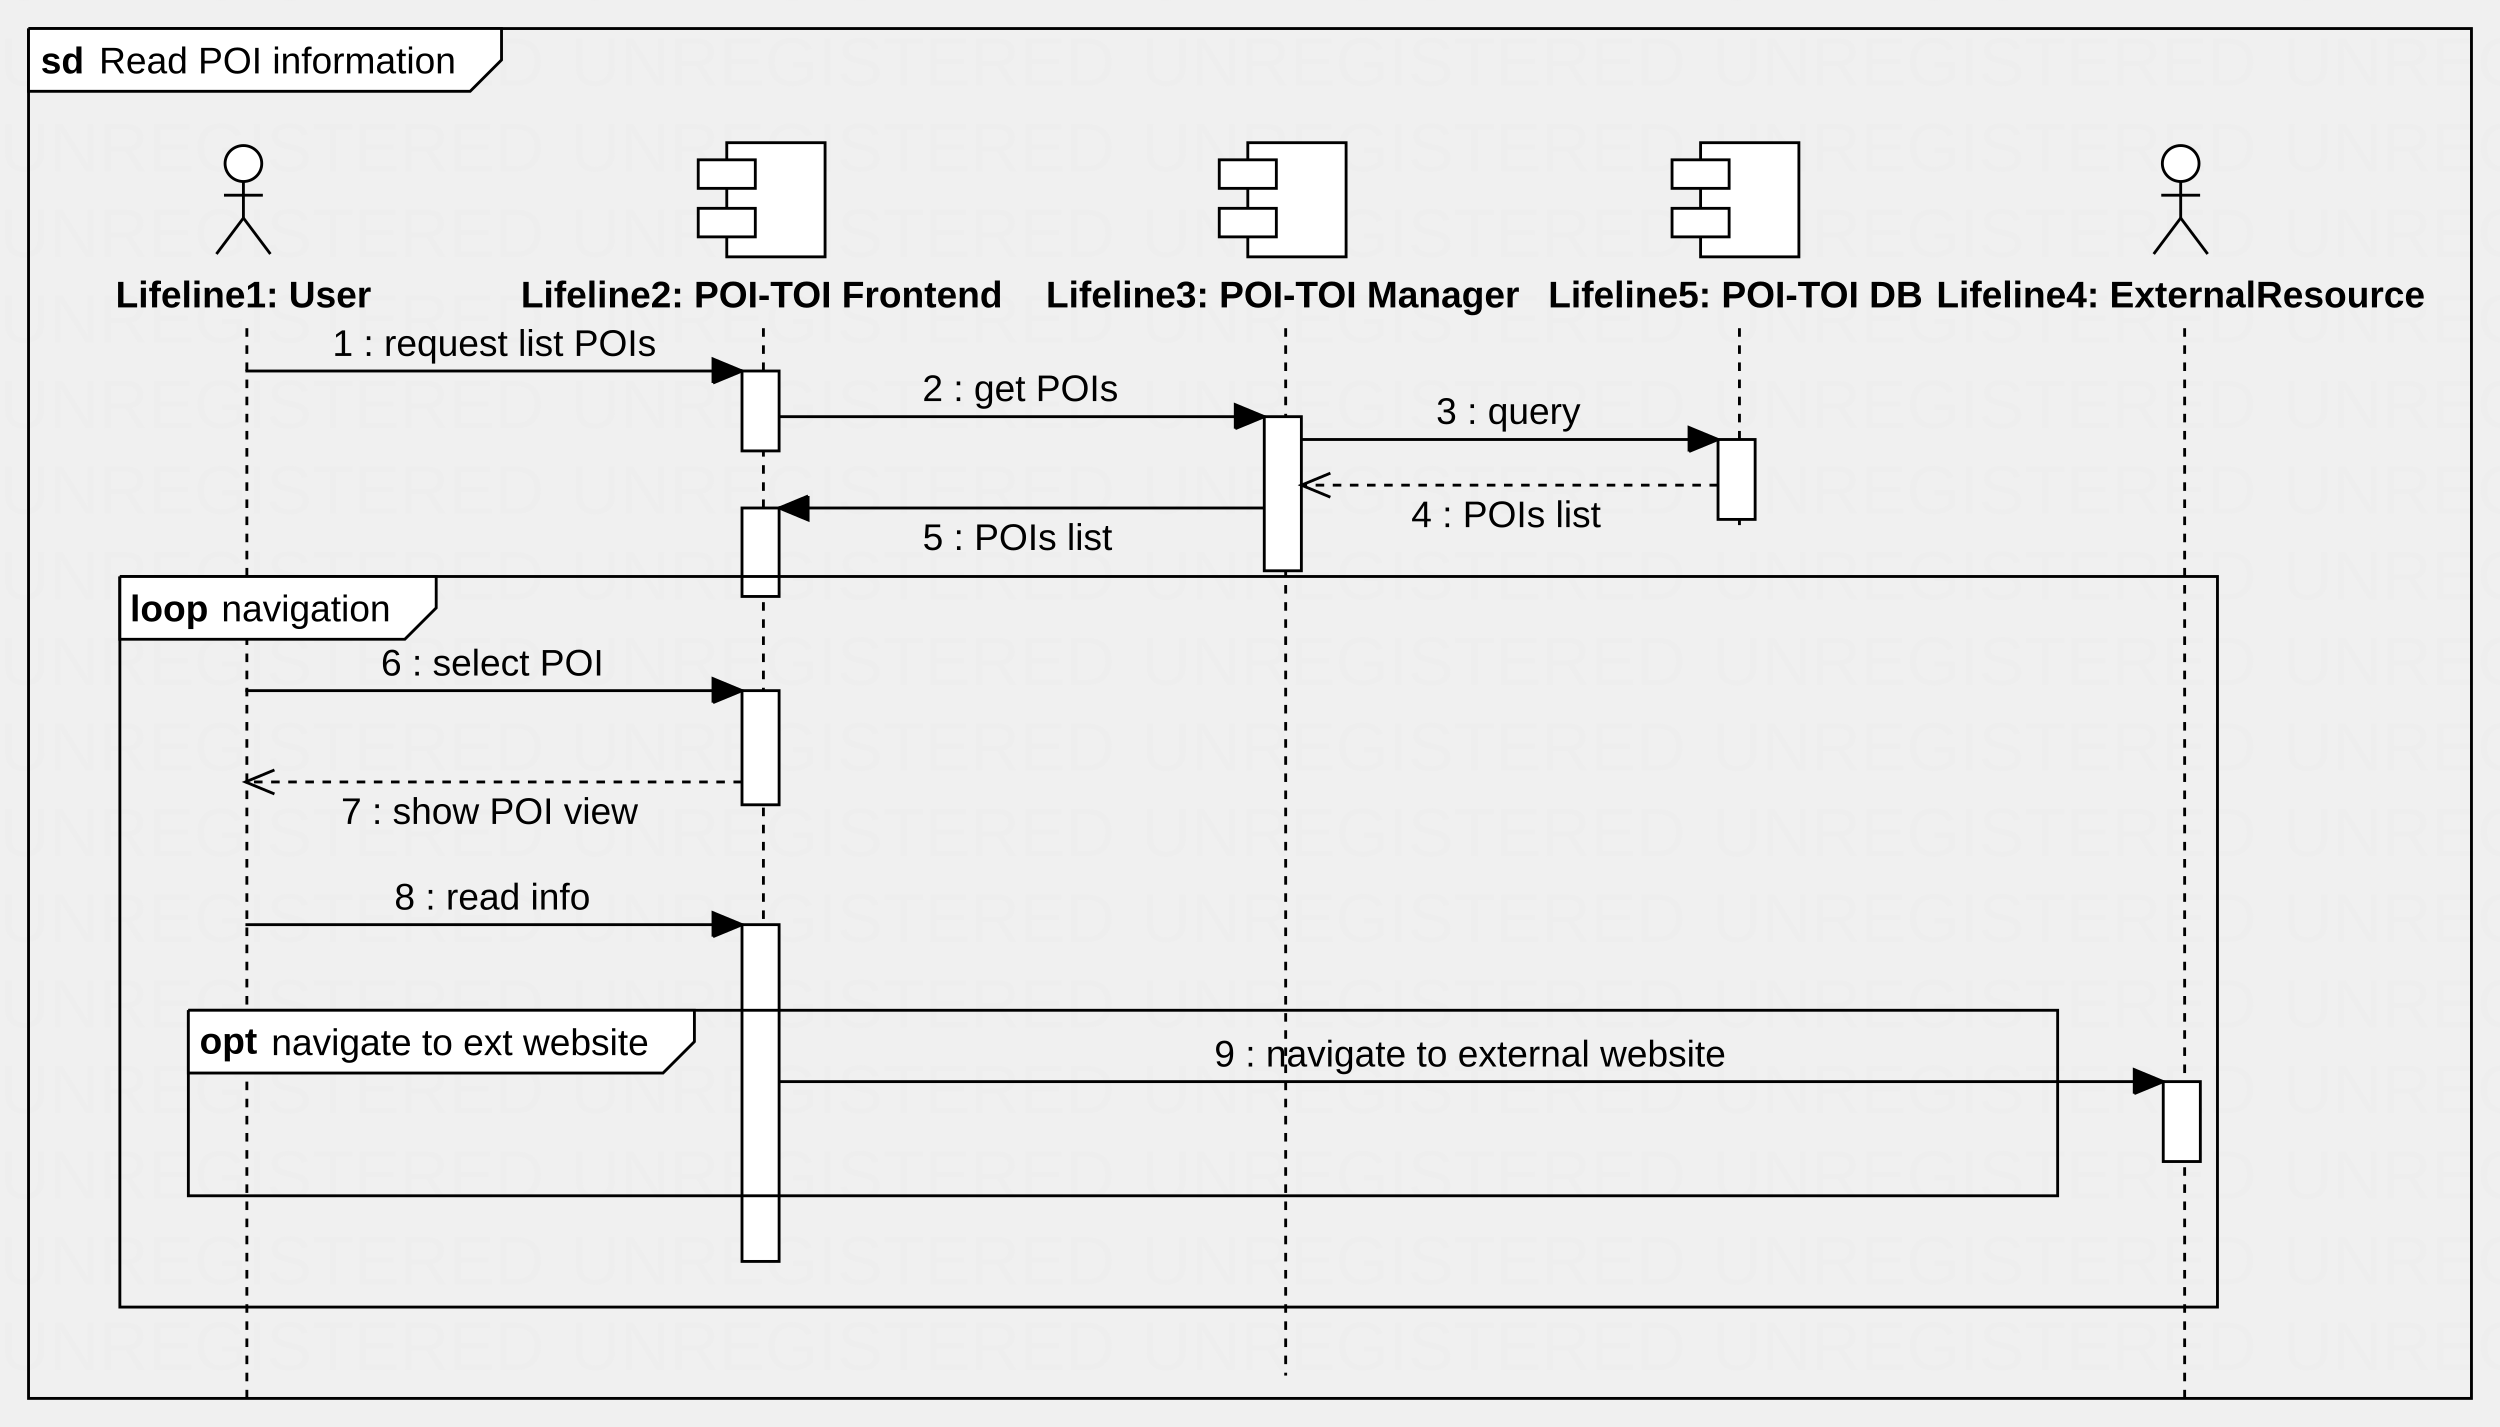
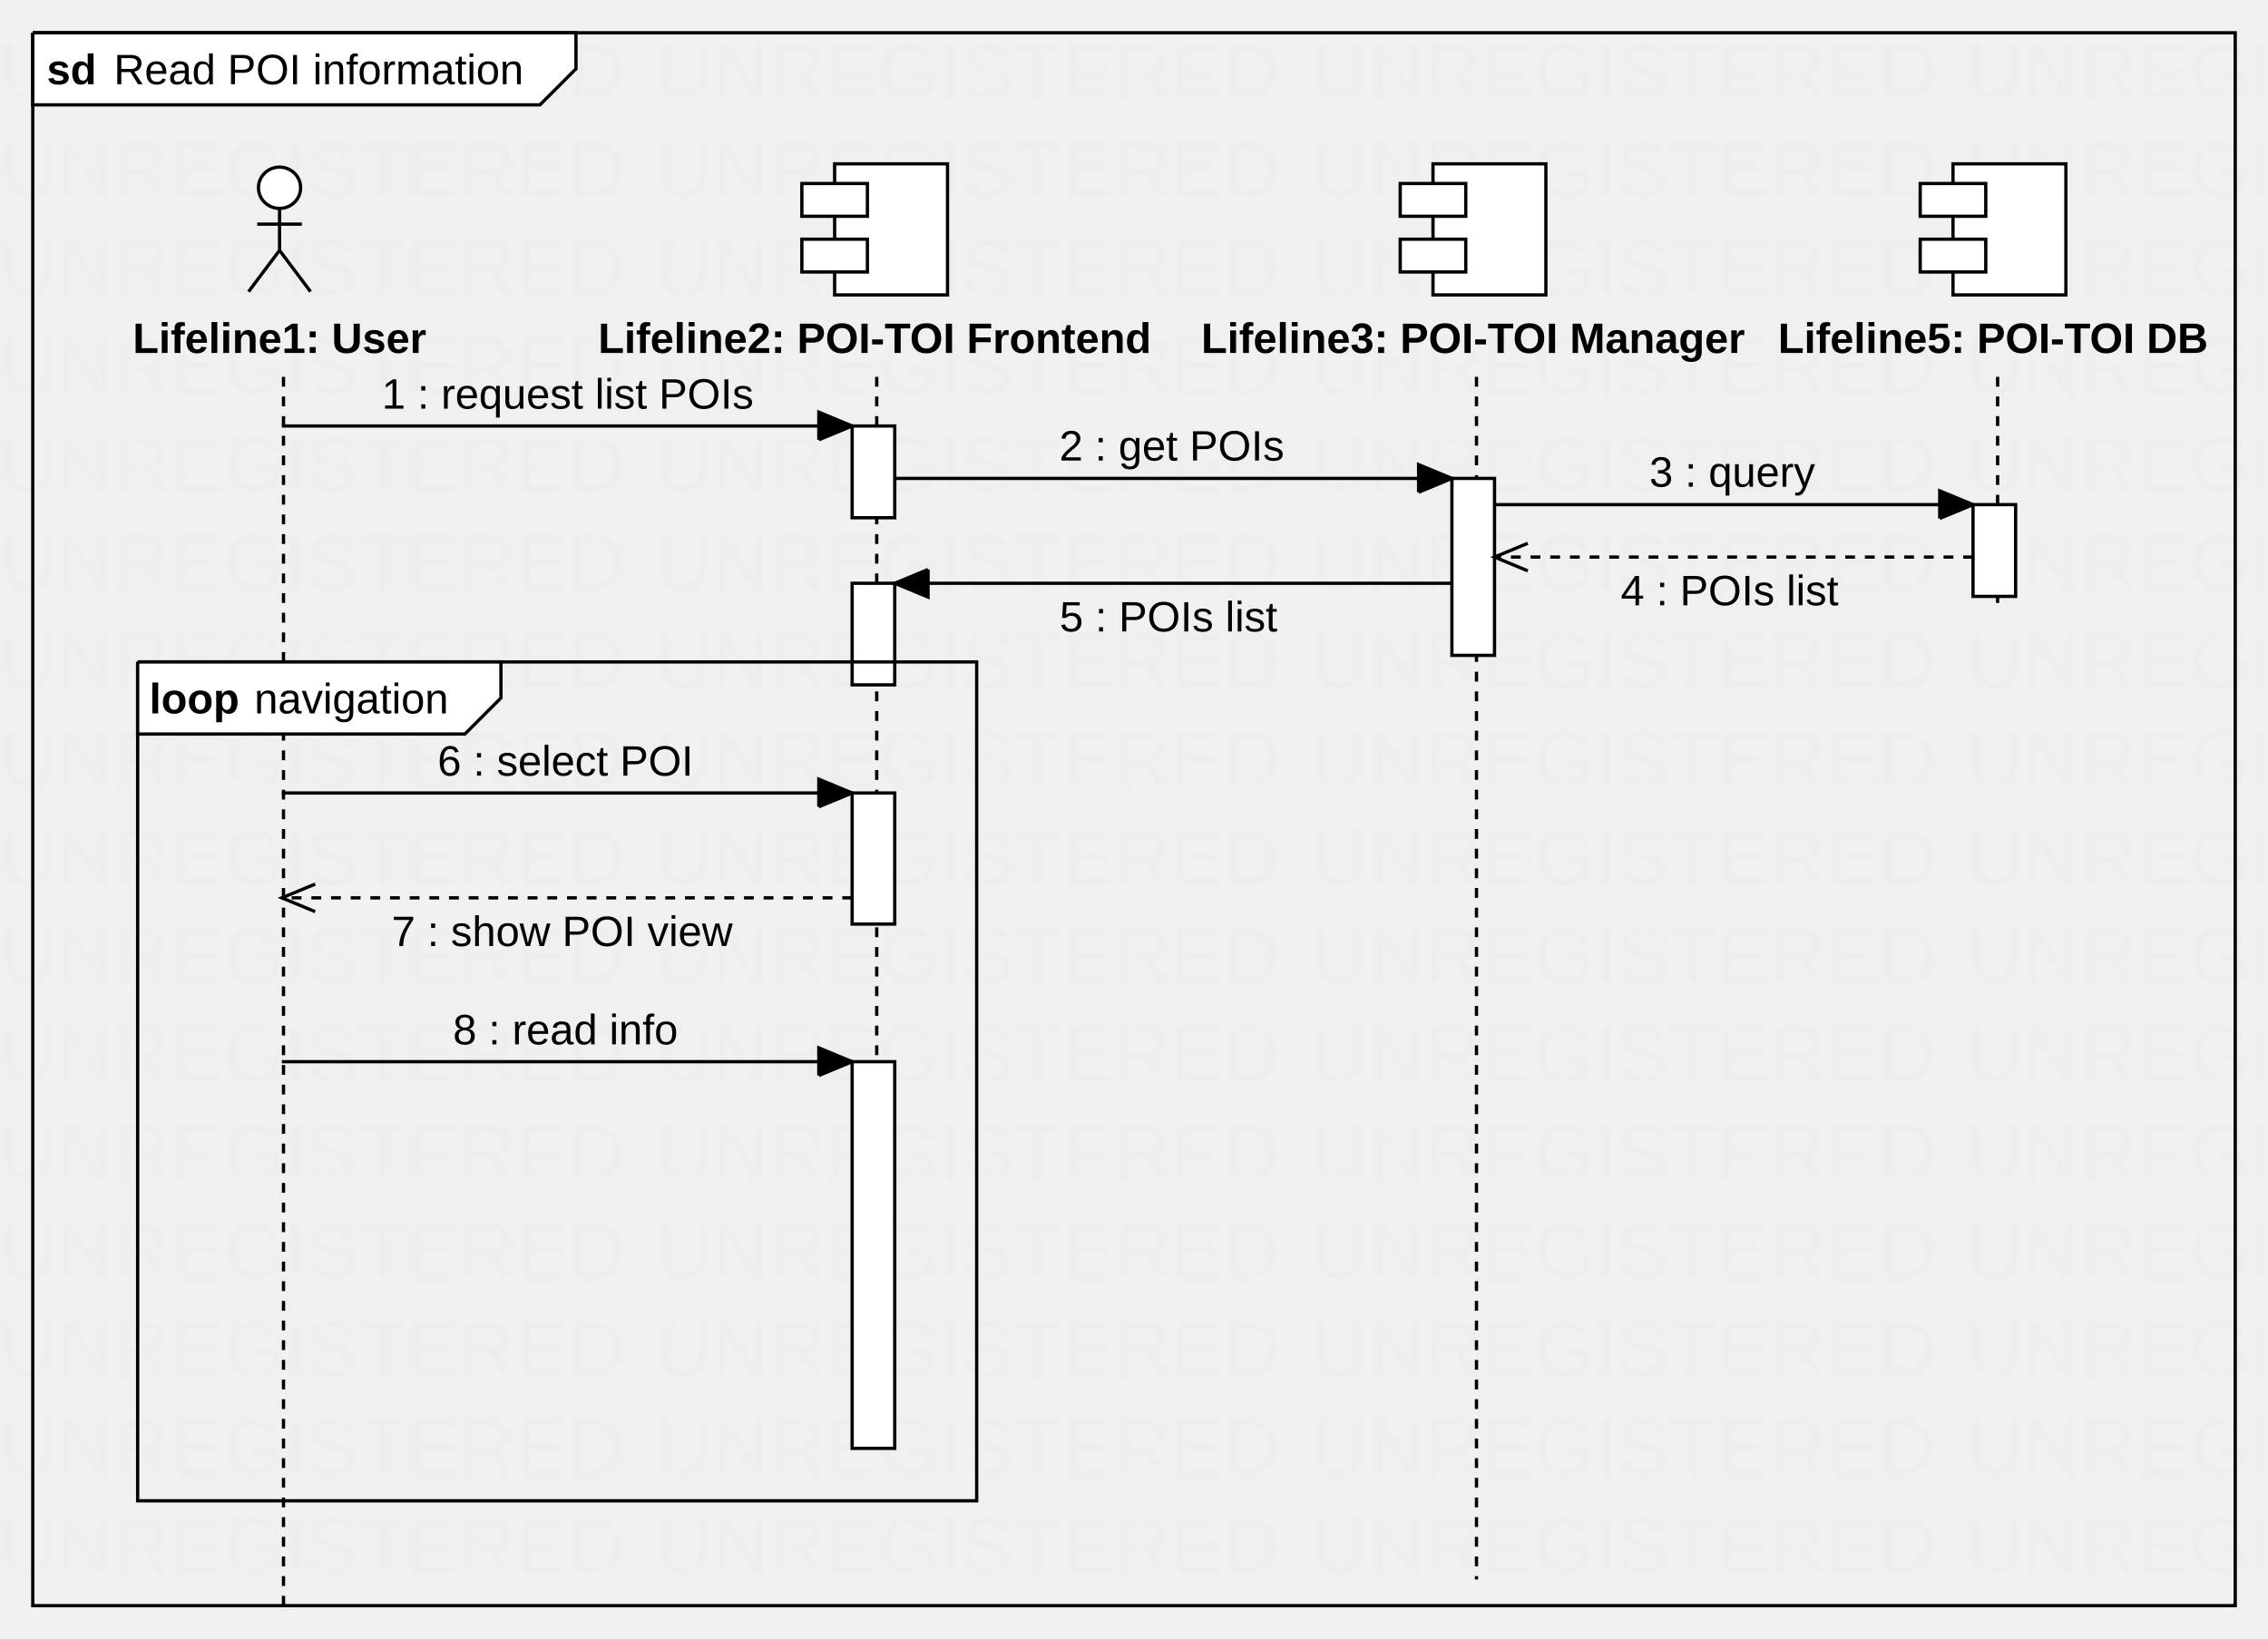
- <svg xmlns="http://www.w3.org/2000/svg" version="1.1" width="876" height="500">
+ <svg xmlns="http://www.w3.org/2000/svg" version="1.1" width="692" height="500">
  <defs />
  <g>
    <text fill="#eeeeee" stroke="none" font-family="Arial" font-size="24px" font-style="normal" font-weight="normal" text-decoration="none" x="0" y="0">UNREGISTERED</text>
    <text fill="#eeeeee" stroke="none" font-family="Arial" font-size="24px" font-style="normal" font-weight="normal" text-decoration="none" x="0" y="30">UNREGISTERED</text>
    <text fill="#eeeeee" stroke="none" font-family="Arial" font-size="24px" font-style="normal" font-weight="normal" text-decoration="none" x="0" y="60">UNREGISTERED</text>
    <text fill="#eeeeee" stroke="none" font-family="Arial" font-size="24px" font-style="normal" font-weight="normal" text-decoration="none" x="0" y="90">UNREGISTERED</text>
    <text fill="#eeeeee" stroke="none" font-family="Arial" font-size="24px" font-style="normal" font-weight="normal" text-decoration="none" x="0" y="120">UNREGISTERED</text>
    <text fill="#eeeeee" stroke="none" font-family="Arial" font-size="24px" font-style="normal" font-weight="normal" text-decoration="none" x="0" y="150">UNREGISTERED</text>
    <text fill="#eeeeee" stroke="none" font-family="Arial" font-size="24px" font-style="normal" font-weight="normal" text-decoration="none" x="0" y="180">UNREGISTERED</text>
    <text fill="#eeeeee" stroke="none" font-family="Arial" font-size="24px" font-style="normal" font-weight="normal" text-decoration="none" x="0" y="210">UNREGISTERED</text>
    <text fill="#eeeeee" stroke="none" font-family="Arial" font-size="24px" font-style="normal" font-weight="normal" text-decoration="none" x="0" y="240">UNREGISTERED</text>
    <text fill="#eeeeee" stroke="none" font-family="Arial" font-size="24px" font-style="normal" font-weight="normal" text-decoration="none" x="0" y="270">UNREGISTERED</text>
    <text fill="#eeeeee" stroke="none" font-family="Arial" font-size="24px" font-style="normal" font-weight="normal" text-decoration="none" x="0" y="300">UNREGISTERED</text>
    <text fill="#eeeeee" stroke="none" font-family="Arial" font-size="24px" font-style="normal" font-weight="normal" text-decoration="none" x="0" y="330">UNREGISTERED</text>
    <text fill="#eeeeee" stroke="none" font-family="Arial" font-size="24px" font-style="normal" font-weight="normal" text-decoration="none" x="0" y="360">UNREGISTERED</text>
    <text fill="#eeeeee" stroke="none" font-family="Arial" font-size="24px" font-style="normal" font-weight="normal" text-decoration="none" x="0" y="390">UNREGISTERED</text>
    <text fill="#eeeeee" stroke="none" font-family="Arial" font-size="24px" font-style="normal" font-weight="normal" text-decoration="none" x="0" y="420">UNREGISTERED</text>
    <text fill="#eeeeee" stroke="none" font-family="Arial" font-size="24px" font-style="normal" font-weight="normal" text-decoration="none" x="0" y="450">UNREGISTERED</text>
    <text fill="#eeeeee" stroke="none" font-family="Arial" font-size="24px" font-style="normal" font-weight="normal" text-decoration="none" x="0" y="480">UNREGISTERED</text>
    <text fill="#eeeeee" stroke="none" font-family="Arial" font-size="24px" font-style="normal" font-weight="normal" text-decoration="none" x="200" y="0">UNREGISTERED</text>
    <text fill="#eeeeee" stroke="none" font-family="Arial" font-size="24px" font-style="normal" font-weight="normal" text-decoration="none" x="200" y="30">UNREGISTERED</text>
    <text fill="#eeeeee" stroke="none" font-family="Arial" font-size="24px" font-style="normal" font-weight="normal" text-decoration="none" x="200" y="60">UNREGISTERED</text>
    <text fill="#eeeeee" stroke="none" font-family="Arial" font-size="24px" font-style="normal" font-weight="normal" text-decoration="none" x="200" y="90">UNREGISTERED</text>
    <text fill="#eeeeee" stroke="none" font-family="Arial" font-size="24px" font-style="normal" font-weight="normal" text-decoration="none" x="200" y="120">UNREGISTERED</text>
    <text fill="#eeeeee" stroke="none" font-family="Arial" font-size="24px" font-style="normal" font-weight="normal" text-decoration="none" x="200" y="150">UNREGISTERED</text>
    <text fill="#eeeeee" stroke="none" font-family="Arial" font-size="24px" font-style="normal" font-weight="normal" text-decoration="none" x="200" y="180">UNREGISTERED</text>
    <text fill="#eeeeee" stroke="none" font-family="Arial" font-size="24px" font-style="normal" font-weight="normal" text-decoration="none" x="200" y="210">UNREGISTERED</text>
    <text fill="#eeeeee" stroke="none" font-family="Arial" font-size="24px" font-style="normal" font-weight="normal" text-decoration="none" x="200" y="240">UNREGISTERED</text>
    <text fill="#eeeeee" stroke="none" font-family="Arial" font-size="24px" font-style="normal" font-weight="normal" text-decoration="none" x="200" y="270">UNREGISTERED</text>
    <text fill="#eeeeee" stroke="none" font-family="Arial" font-size="24px" font-style="normal" font-weight="normal" text-decoration="none" x="200" y="300">UNREGISTERED</text>
    <text fill="#eeeeee" stroke="none" font-family="Arial" font-size="24px" font-style="normal" font-weight="normal" text-decoration="none" x="200" y="330">UNREGISTERED</text>
    <text fill="#eeeeee" stroke="none" font-family="Arial" font-size="24px" font-style="normal" font-weight="normal" text-decoration="none" x="200" y="360">UNREGISTERED</text>
    <text fill="#eeeeee" stroke="none" font-family="Arial" font-size="24px" font-style="normal" font-weight="normal" text-decoration="none" x="200" y="390">UNREGISTERED</text>
    <text fill="#eeeeee" stroke="none" font-family="Arial" font-size="24px" font-style="normal" font-weight="normal" text-decoration="none" x="200" y="420">UNREGISTERED</text>
    <text fill="#eeeeee" stroke="none" font-family="Arial" font-size="24px" font-style="normal" font-weight="normal" text-decoration="none" x="200" y="450">UNREGISTERED</text>
    <text fill="#eeeeee" stroke="none" font-family="Arial" font-size="24px" font-style="normal" font-weight="normal" text-decoration="none" x="200" y="480">UNREGISTERED</text>
    <text fill="#eeeeee" stroke="none" font-family="Arial" font-size="24px" font-style="normal" font-weight="normal" text-decoration="none" x="400" y="0">UNREGISTERED</text>
    <text fill="#eeeeee" stroke="none" font-family="Arial" font-size="24px" font-style="normal" font-weight="normal" text-decoration="none" x="400" y="30">UNREGISTERED</text>
    <text fill="#eeeeee" stroke="none" font-family="Arial" font-size="24px" font-style="normal" font-weight="normal" text-decoration="none" x="400" y="60">UNREGISTERED</text>
    <text fill="#eeeeee" stroke="none" font-family="Arial" font-size="24px" font-style="normal" font-weight="normal" text-decoration="none" x="400" y="90">UNREGISTERED</text>
    <text fill="#eeeeee" stroke="none" font-family="Arial" font-size="24px" font-style="normal" font-weight="normal" text-decoration="none" x="400" y="120">UNREGISTERED</text>
    <text fill="#eeeeee" stroke="none" font-family="Arial" font-size="24px" font-style="normal" font-weight="normal" text-decoration="none" x="400" y="150">UNREGISTERED</text>
    <text fill="#eeeeee" stroke="none" font-family="Arial" font-size="24px" font-style="normal" font-weight="normal" text-decoration="none" x="400" y="180">UNREGISTERED</text>
    <text fill="#eeeeee" stroke="none" font-family="Arial" font-size="24px" font-style="normal" font-weight="normal" text-decoration="none" x="400" y="210">UNREGISTERED</text>
    <text fill="#eeeeee" stroke="none" font-family="Arial" font-size="24px" font-style="normal" font-weight="normal" text-decoration="none" x="400" y="240">UNREGISTERED</text>
    <text fill="#eeeeee" stroke="none" font-family="Arial" font-size="24px" font-style="normal" font-weight="normal" text-decoration="none" x="400" y="270">UNREGISTERED</text>
    <text fill="#eeeeee" stroke="none" font-family="Arial" font-size="24px" font-style="normal" font-weight="normal" text-decoration="none" x="400" y="300">UNREGISTERED</text>
    <text fill="#eeeeee" stroke="none" font-family="Arial" font-size="24px" font-style="normal" font-weight="normal" text-decoration="none" x="400" y="330">UNREGISTERED</text>
    <text fill="#eeeeee" stroke="none" font-family="Arial" font-size="24px" font-style="normal" font-weight="normal" text-decoration="none" x="400" y="360">UNREGISTERED</text>
    <text fill="#eeeeee" stroke="none" font-family="Arial" font-size="24px" font-style="normal" font-weight="normal" text-decoration="none" x="400" y="390">UNREGISTERED</text>
    <text fill="#eeeeee" stroke="none" font-family="Arial" font-size="24px" font-style="normal" font-weight="normal" text-decoration="none" x="400" y="420">UNREGISTERED</text>
    <text fill="#eeeeee" stroke="none" font-family="Arial" font-size="24px" font-style="normal" font-weight="normal" text-decoration="none" x="400" y="450">UNREGISTERED</text>
    <text fill="#eeeeee" stroke="none" font-family="Arial" font-size="24px" font-style="normal" font-weight="normal" text-decoration="none" x="400" y="480">UNREGISTERED</text>
    <text fill="#eeeeee" stroke="none" font-family="Arial" font-size="24px" font-style="normal" font-weight="normal" text-decoration="none" x="600" y="0">UNREGISTERED</text>
    <text fill="#eeeeee" stroke="none" font-family="Arial" font-size="24px" font-style="normal" font-weight="normal" text-decoration="none" x="600" y="30">UNREGISTERED</text>
    <text fill="#eeeeee" stroke="none" font-family="Arial" font-size="24px" font-style="normal" font-weight="normal" text-decoration="none" x="600" y="60">UNREGISTERED</text>
    <text fill="#eeeeee" stroke="none" font-family="Arial" font-size="24px" font-style="normal" font-weight="normal" text-decoration="none" x="600" y="90">UNREGISTERED</text>
    <text fill="#eeeeee" stroke="none" font-family="Arial" font-size="24px" font-style="normal" font-weight="normal" text-decoration="none" x="600" y="120">UNREGISTERED</text>
    <text fill="#eeeeee" stroke="none" font-family="Arial" font-size="24px" font-style="normal" font-weight="normal" text-decoration="none" x="600" y="150">UNREGISTERED</text>
    <text fill="#eeeeee" stroke="none" font-family="Arial" font-size="24px" font-style="normal" font-weight="normal" text-decoration="none" x="600" y="180">UNREGISTERED</text>
    <text fill="#eeeeee" stroke="none" font-family="Arial" font-size="24px" font-style="normal" font-weight="normal" text-decoration="none" x="600" y="210">UNREGISTERED</text>
    <text fill="#eeeeee" stroke="none" font-family="Arial" font-size="24px" font-style="normal" font-weight="normal" text-decoration="none" x="600" y="240">UNREGISTERED</text>
    <text fill="#eeeeee" stroke="none" font-family="Arial" font-size="24px" font-style="normal" font-weight="normal" text-decoration="none" x="600" y="270">UNREGISTERED</text>
    <text fill="#eeeeee" stroke="none" font-family="Arial" font-size="24px" font-style="normal" font-weight="normal" text-decoration="none" x="600" y="300">UNREGISTERED</text>
    <text fill="#eeeeee" stroke="none" font-family="Arial" font-size="24px" font-style="normal" font-weight="normal" text-decoration="none" x="600" y="330">UNREGISTERED</text>
    <text fill="#eeeeee" stroke="none" font-family="Arial" font-size="24px" font-style="normal" font-weight="normal" text-decoration="none" x="600" y="360">UNREGISTERED</text>
    <text fill="#eeeeee" stroke="none" font-family="Arial" font-size="24px" font-style="normal" font-weight="normal" text-decoration="none" x="600" y="390">UNREGISTERED</text>
    <text fill="#eeeeee" stroke="none" font-family="Arial" font-size="24px" font-style="normal" font-weight="normal" text-decoration="none" x="600" y="420">UNREGISTERED</text>
    <text fill="#eeeeee" stroke="none" font-family="Arial" font-size="24px" font-style="normal" font-weight="normal" text-decoration="none" x="600" y="450">UNREGISTERED</text>
    <text fill="#eeeeee" stroke="none" font-family="Arial" font-size="24px" font-style="normal" font-weight="normal" text-decoration="none" x="600" y="480">UNREGISTERED</text>
-     <text fill="#eeeeee" stroke="none" font-family="Arial" font-size="24px" font-style="normal" font-weight="normal" text-decoration="none" x="800" y="0">UNREGISTERED</text>
-     <text fill="#eeeeee" stroke="none" font-family="Arial" font-size="24px" font-style="normal" font-weight="normal" text-decoration="none" x="800" y="30">UNREGISTERED</text>
-     <text fill="#eeeeee" stroke="none" font-family="Arial" font-size="24px" font-style="normal" font-weight="normal" text-decoration="none" x="800" y="60">UNREGISTERED</text>
-     <text fill="#eeeeee" stroke="none" font-family="Arial" font-size="24px" font-style="normal" font-weight="normal" text-decoration="none" x="800" y="90">UNREGISTERED</text>
-     <text fill="#eeeeee" stroke="none" font-family="Arial" font-size="24px" font-style="normal" font-weight="normal" text-decoration="none" x="800" y="120">UNREGISTERED</text>
-     <text fill="#eeeeee" stroke="none" font-family="Arial" font-size="24px" font-style="normal" font-weight="normal" text-decoration="none" x="800" y="150">UNREGISTERED</text>
-     <text fill="#eeeeee" stroke="none" font-family="Arial" font-size="24px" font-style="normal" font-weight="normal" text-decoration="none" x="800" y="180">UNREGISTERED</text>
-     <text fill="#eeeeee" stroke="none" font-family="Arial" font-size="24px" font-style="normal" font-weight="normal" text-decoration="none" x="800" y="210">UNREGISTERED</text>
-     <text fill="#eeeeee" stroke="none" font-family="Arial" font-size="24px" font-style="normal" font-weight="normal" text-decoration="none" x="800" y="240">UNREGISTERED</text>
-     <text fill="#eeeeee" stroke="none" font-family="Arial" font-size="24px" font-style="normal" font-weight="normal" text-decoration="none" x="800" y="270">UNREGISTERED</text>
-     <text fill="#eeeeee" stroke="none" font-family="Arial" font-size="24px" font-style="normal" font-weight="normal" text-decoration="none" x="800" y="300">UNREGISTERED</text>
-     <text fill="#eeeeee" stroke="none" font-family="Arial" font-size="24px" font-style="normal" font-weight="normal" text-decoration="none" x="800" y="330">UNREGISTERED</text>
-     <text fill="#eeeeee" stroke="none" font-family="Arial" font-size="24px" font-style="normal" font-weight="normal" text-decoration="none" x="800" y="360">UNREGISTERED</text>
-     <text fill="#eeeeee" stroke="none" font-family="Arial" font-size="24px" font-style="normal" font-weight="normal" text-decoration="none" x="800" y="390">UNREGISTERED</text>
-     <text fill="#eeeeee" stroke="none" font-family="Arial" font-size="24px" font-style="normal" font-weight="normal" text-decoration="none" x="800" y="420">UNREGISTERED</text>
-     <text fill="#eeeeee" stroke="none" font-family="Arial" font-size="24px" font-style="normal" font-weight="normal" text-decoration="none" x="800" y="450">UNREGISTERED</text>
-     <text fill="#eeeeee" stroke="none" font-family="Arial" font-size="24px" font-style="normal" font-weight="normal" text-decoration="none" x="800" y="480">UNREGISTERED</text>
-     <g transform="translate(-6,10) scale(1,1)">
-       <path fill="none" stroke="#000000" d="M 16 0 L 872 0 L 872 480 L 16 480 L 16 0" stroke-miterlimit="10" />
+     <g transform="translate(-6,10) scale(1,1)">
+       <path fill="none" stroke="#000000" d="M 16 0 L 688 0 L 688 480 L 16 480 L 16 0" stroke-miterlimit="10" />
    </g>
    <g transform="translate(-6,10) scale(1,1)">
      <path fill="#ffffff" stroke="none" d="M 16 0 L 16 22 L 170.734 22 L 181.734 11 L 181.734 0 L 16 0" />
    </g>
    <g transform="translate(-6,10) scale(1,1)">
      <path fill="none" stroke="#000000" d="M 16 0 L 16 22 L 170.734 22 L 181.734 11 L 181.734 0 L 16 0 L 16 0" stroke-miterlimit="10" />
    </g>
    <g transform="translate(-6,10) scale(1,1)">
      <g>
        <path fill="none" stroke="none" />
        <text fill="#000000" stroke="none" font-family="Arial" font-size="13px" font-style="normal" font-weight="normal" text-decoration="none" x="40.73" y="15.71">Read POI information</text>
      </g>
    </g>
    <g transform="translate(-6,10) scale(1,1)">
      <g>
        <path fill="none" stroke="none" />
        <text fill="#000000" stroke="none" font-family="Arial" font-size="13px" font-style="normal" font-weight="bold" text-decoration="none" x="20.28" y="15.71">sd</text>
      </g>
    </g>
    <g transform="translate(-6,10) scale(1,1)">
      <path fill="#ffffff" stroke="none" d="M 84.863 47.3 C 84.863 43.821 87.742 41 91.292 41 C 94.843 41 97.721 43.821 97.721 47.3 C 97.721 50.779 94.843 53.6 91.292 53.6 C 87.742 53.6 84.863 50.779 84.863 47.3 Z" />
    </g>
    <g transform="translate(-6,10) scale(1,1)">
      <path fill="none" stroke="#000000" d="M 84.863 47.3 C 84.863 43.821 87.742 41 91.292 41 C 94.843 41 97.721 43.821 97.721 47.3 C 97.721 50.779 94.843 53.6 91.292 53.6 C 87.742 53.6 84.863 50.779 84.863 47.3 Z" stroke-miterlimit="10" />
    </g>
    <g transform="translate(-6,10) scale(1,1)">
      <path fill="none" stroke="#000000" d="M 91.292 53.6 L 91.292 66.4" stroke-miterlimit="10" />
    </g>
    <g transform="translate(-6,10) scale(1,1)">
      <path fill="none" stroke="#000000" d="M 84.485 58.4 L 98.1 58.4" stroke-miterlimit="10" />
    </g>
    <g transform="translate(-6,10) scale(1,1)">
      <path fill="none" stroke="#000000" d="M 91.292 66.4 L 81.838 79" stroke-miterlimit="10" />
    </g>
    <g transform="translate(-6,10) scale(1,1)">
      <path fill="none" stroke="#000000" d="M 91.292 66.4 L 100.747 79" stroke-miterlimit="10" />
    </g>
    <g transform="translate(-6,10) scale(1,1)">
      <g>
        <path fill="none" stroke="none" />
        <text fill="#000000" stroke="none" font-family="Arial" font-size="13px" font-style="normal" font-weight="bold" text-decoration="none" x="46.5" y="97.71">Lifeline1: User</text>
      </g>
    </g>
    <g transform="translate(-6,10) scale(1,1)">
      <path fill="none" stroke="#000000" d="M 92.5 105 L 92.5 480" stroke-miterlimit="10" stroke-dasharray="3" />
    </g>
    <g transform="translate(-6,10) scale(1,1)">
      <rect fill="#ffffff" stroke="none" x="260.66" y="40" width="34.444" height="40" />
    </g>
    <g transform="translate(-6,10) scale(1,1)">
      <path fill="none" stroke="#000000" d="M 260.66 40 L 295.105 40 L 295.105 80 L 260.66 80 L 260.66 40 Z Z" stroke-miterlimit="10" />
    </g>
    <g transform="translate(-6,10) scale(1,1)">
      <rect fill="#ffffff" stroke="none" x="250.66" y="46" width="20" height="10" />
    </g>
    <g transform="translate(-6,10) scale(1,1)">
      <path fill="none" stroke="#000000" d="M 250.66 46 L 270.66 46 L 270.66 56 L 250.66 56 L 250.66 46 Z Z" stroke-miterlimit="10" />
    </g>
    <g transform="translate(-6,10) scale(1,1)">
      <rect fill="#ffffff" stroke="none" x="250.66" y="63" width="20" height="10" />
    </g>
    <g transform="translate(-6,10) scale(1,1)">
      <path fill="none" stroke="#000000" d="M 250.66 63 L 270.66 63 L 270.66 73 L 250.66 73 L 250.66 63 Z Z" stroke-miterlimit="10" />
    </g>
    <g transform="translate(-6,10) scale(1,1)">
      <g>
        <path fill="none" stroke="none" />
        <text fill="#000000" stroke="none" font-family="Arial" font-size="13px" font-style="normal" font-weight="bold" text-decoration="none" x="188.5" y="97.71">Lifeline2: POI-TOI Frontend</text>
      </g>
    </g>
    <g transform="translate(-6,10) scale(1,1)">
      <path fill="none" stroke="#000000" d="M 273.5 105 L 273.5 430" stroke-miterlimit="10" stroke-dasharray="3" />
    </g>
    <g transform="translate(-6,10) scale(1,1)">
      <rect fill="#ffffff" stroke="none" x="443.229" y="40" width="34.444" height="40" />
    </g>
    <g transform="translate(-6,10) scale(1,1)">
      <path fill="none" stroke="#000000" d="M 443.229 40 L 477.673 40 L 477.673 80 L 443.229 80 L 443.229 40 Z Z" stroke-miterlimit="10" />
    </g>
    <g transform="translate(-6,10) scale(1,1)">
      <rect fill="#ffffff" stroke="none" x="433.229" y="46" width="20" height="10" />
    </g>
    <g transform="translate(-6,10) scale(1,1)">
      <path fill="none" stroke="#000000" d="M 433.229 46 L 453.229 46 L 453.229 56 L 433.229 56 L 433.229 46 Z Z" stroke-miterlimit="10" />
    </g>
    <g transform="translate(-6,10) scale(1,1)">
      <rect fill="#ffffff" stroke="none" x="433.229" y="63" width="20" height="10" />
    </g>
    <g transform="translate(-6,10) scale(1,1)">
      <path fill="none" stroke="#000000" d="M 433.229 63 L 453.229 63 L 453.229 73 L 433.229 73 L 433.229 63 Z Z" stroke-miterlimit="10" />
    </g>
    <g transform="translate(-6,10) scale(1,1)">
      <g>
        <path fill="none" stroke="none" />
        <text fill="#000000" stroke="none" font-family="Arial" font-size="13px" font-style="normal" font-weight="bold" text-decoration="none" x="372.5" y="97.71">Lifeline3: POI-TOI Manager</text>
      </g>
    </g>
    <g transform="translate(-6,10) scale(1,1)">
      <path fill="none" stroke="#000000" d="M 456.5 105 L 456.5 472" stroke-miterlimit="10" stroke-dasharray="3" />
    </g>
    <g transform="translate(-6,10) scale(1,1)">
-       <path fill="#ffffff" stroke="none" d="M 763.685 47.3 C 763.685 43.821 766.563 41 770.114 41 C 773.665 41 776.543 43.821 776.543 47.3 C 776.543 50.779 773.665 53.6 770.114 53.6 C 766.563 53.6 763.685 50.779 763.685 47.3 Z" />
-     </g>
-     <g transform="translate(-6,10) scale(1,1)">
-       <path fill="none" stroke="#000000" d="M 763.685 47.3 C 763.685 43.821 766.563 41 770.114 41 C 773.665 41 776.543 43.821 776.543 47.3 C 776.543 50.779 773.665 53.6 770.114 53.6 C 766.563 53.6 763.685 50.779 763.685 47.3 Z" stroke-miterlimit="10" />
-     </g>
-     <g transform="translate(-6,10) scale(1,1)">
-       <path fill="none" stroke="#000000" d="M 770.114 53.6 L 770.114 66.4" stroke-miterlimit="10" />
-     </g>
-     <g transform="translate(-6,10) scale(1,1)">
-       <path fill="none" stroke="#000000" d="M 763.307 58.4 L 776.921 58.4" stroke-miterlimit="10" />
-     </g>
-     <g transform="translate(-6,10) scale(1,1)">
-       <path fill="none" stroke="#000000" d="M 770.114 66.4 L 760.659 79" stroke-miterlimit="10" />
-     </g>
-     <g transform="translate(-6,10) scale(1,1)">
-       <path fill="none" stroke="#000000" d="M 770.114 66.4 L 779.569 79" stroke-miterlimit="10" />
-     </g>
-     <g transform="translate(-6,10) scale(1,1)">
-       <g>
-         <path fill="none" stroke="none" />
-         <text fill="#000000" stroke="none" font-family="Arial" font-size="13px" font-style="normal" font-weight="bold" text-decoration="none" x="684.5" y="97.71">Lifeline4: ExternalResource</text>
-       </g>
-     </g>
-     <g transform="translate(-6,10) scale(1,1)">
-       <path fill="none" stroke="#000000" d="M 771.5 105 L 771.5 480" stroke-miterlimit="10" stroke-dasharray="3" />
-     </g>
-     <g transform="translate(-6,10) scale(1,1)">
      <rect fill="#ffffff" stroke="none" x="601.887" y="40" width="34.444" height="40" />
    </g>
    <g transform="translate(-6,10) scale(1,1)">
      <path fill="none" stroke="#000000" d="M 601.887 40 L 636.332 40 L 636.332 80 L 601.887 80 L 601.887 40 Z Z" stroke-miterlimit="10" />
    </g>
    <g transform="translate(-6,10) scale(1,1)">
      <rect fill="#ffffff" stroke="none" x="591.887" y="46" width="20" height="10" />
    </g>
    <g transform="translate(-6,10) scale(1,1)">
      <path fill="none" stroke="#000000" d="M 591.887 46 L 611.887 46 L 611.887 56 L 591.887 56 L 591.887 46 Z Z" stroke-miterlimit="10" />
    </g>
    <g transform="translate(-6,10) scale(1,1)">
      <rect fill="#ffffff" stroke="none" x="591.887" y="63" width="20" height="10" />
    </g>
    <g transform="translate(-6,10) scale(1,1)">
      <path fill="none" stroke="#000000" d="M 591.887 63 L 611.887 63 L 611.887 73 L 591.887 73 L 591.887 63 Z Z" stroke-miterlimit="10" />
    </g>
    <g transform="translate(-6,10) scale(1,1)">
      <g>
        <path fill="none" stroke="none" />
        <text fill="#000000" stroke="none" font-family="Arial" font-size="13px" font-style="normal" font-weight="bold" text-decoration="none" x="548.5" y="97.71">Lifeline5: POI-TOI DB</text>
      </g>
    </g>
    <g transform="translate(-6,10) scale(1,1)">
      <path fill="none" stroke="#000000" d="M 615.5 105 L 615.5 174" stroke-miterlimit="10" stroke-dasharray="3" />
    </g>
    <g transform="translate(-6,10) scale(1,1)">
      <path fill="none" stroke="#000000" d="M 92 120 L 266 120" stroke-miterlimit="10" />
    </g>
    <g transform="translate(-6,10) scale(1,1)">
      <path fill="#000000" stroke="none" d="M 255.837 124.21 L 266 120 L 255.837 115.79" />
    </g>
    <g transform="translate(-6,10) scale(1,1)">
      <path fill="none" stroke="#000000" d="M 255.837 124.21 L 266 120 L 255.837 115.79 L 255.837 124.21" stroke-miterlimit="10" />
    </g>
    <g transform="translate(-6,10) scale(1,1)">
      <g>
        <path fill="none" stroke="none" />
        <text fill="#000000" stroke="none" font-family="Arial" font-size="13px" font-style="normal" font-weight="normal" text-decoration="none" x="122.5" y="114.71">1 : request list POIs</text>
      </g>
    </g>
    <g transform="translate(-6,10) scale(1,1)">
      <rect fill="#ffffff" stroke="none" x="266" y="120" width="13" height="28" />
    </g>
    <g transform="translate(-6,10) scale(1,1)">
      <path fill="none" stroke="#000000" d="M 266 120 L 279 120 L 279 148 L 266 148 L 266 120 Z Z" stroke-miterlimit="10" />
    </g>
    <g transform="translate(-6,10) scale(1,1)">
      <path fill="none" stroke="#000000" d="M 279 136 L 449 136" stroke-miterlimit="10" />
    </g>
    <g transform="translate(-6,10) scale(1,1)">
      <path fill="#000000" stroke="none" d="M 438.837 140.21 L 449 136 L 438.837 131.79" />
    </g>
    <g transform="translate(-6,10) scale(1,1)">
      <path fill="none" stroke="#000000" d="M 438.837 140.21 L 449 136 L 438.837 131.79 L 438.837 140.21" stroke-miterlimit="10" />
    </g>
    <g transform="translate(-6,10) scale(1,1)">
      <g>
        <path fill="none" stroke="none" />
        <text fill="#000000" stroke="none" font-family="Arial" font-size="13px" font-style="normal" font-weight="normal" text-decoration="none" x="329.2" y="130.539">2 : get POIs</text>
      </g>
    </g>
    <g transform="translate(-6,10) scale(1,1)">
      <rect fill="#ffffff" stroke="none" x="449" y="136" width="13" height="54" />
    </g>
    <g transform="translate(-6,10) scale(1,1)">
      <path fill="none" stroke="#000000" d="M 449 136 L 462 136 L 462 190 L 449 190 L 449 136 Z Z" stroke-miterlimit="10" />
    </g>
    <g transform="translate(-6,10) scale(1,1)">
      <path fill="none" stroke="#000000" d="M 462 144 L 608 144" stroke-miterlimit="10" />
    </g>
    <g transform="translate(-6,10) scale(1,1)">
      <path fill="#000000" stroke="none" d="M 597.837 148.21 L 608 144 L 597.837 139.79" />
    </g>
    <g transform="translate(-6,10) scale(1,1)">
      <path fill="none" stroke="#000000" d="M 597.837 148.21 L 608 144 L 597.837 139.79 L 597.837 148.21" stroke-miterlimit="10" />
    </g>
    <g transform="translate(-6,10) scale(1,1)">
      <g>
        <path fill="none" stroke="none" />
        <text fill="#000000" stroke="none" font-family="Arial" font-size="13px" font-style="normal" font-weight="normal" text-decoration="none" x="509.23" y="138.539">3 : query</text>
      </g>
    </g>
    <g transform="translate(-6,10) scale(1,1)">
      <rect fill="#ffffff" stroke="none" x="608" y="144" width="13" height="28" />
    </g>
    <g transform="translate(-6,10) scale(1,1)">
      <path fill="none" stroke="#000000" d="M 608 144 L 621 144 L 621 172 L 608 172 L 608 144 Z Z" stroke-miterlimit="10" />
    </g>
    <g transform="translate(-6,10) scale(1,1)">
      <path fill="none" stroke="#000000" d="M 608 160 L 462 160" stroke-miterlimit="10" stroke-dasharray="3" />
    </g>
    <g transform="translate(-6,10) scale(1,1)">
      <path fill="none" stroke="#000000" d="M 472.163 155.79 L 462 160 L 472.163 164.21" stroke-miterlimit="10" />
    </g>
    <g transform="translate(-6,10) scale(1,1)">
      <g>
        <path fill="none" stroke="none" />
        <text fill="#000000" stroke="none" font-family="Arial" font-size="13px" font-style="normal" font-weight="normal" text-decoration="none" x="500.5" y="174.71">4 : POIs list</text>
      </g>
    </g>
    <g transform="translate(-6,10) scale(1,1)">
      <path fill="none" stroke="#000000" d="M 449 168 L 279 168" stroke-miterlimit="10" />
    </g>
    <g transform="translate(-6,10) scale(1,1)">
      <path fill="#000000" stroke="none" d="M 289.163 163.79 L 279 168 L 289.163 172.21" />
    </g>
    <g transform="translate(-6,10) scale(1,1)">
      <path fill="none" stroke="#000000" d="M 289.163 163.79 L 279 168 L 289.163 172.21 L 289.163 163.79" stroke-miterlimit="10" />
    </g>
    <g transform="translate(-6,10) scale(1,1)">
      <g>
        <path fill="none" stroke="none" />
        <text fill="#000000" stroke="none" font-family="Arial" font-size="13px" font-style="normal" font-weight="normal" text-decoration="none" x="329.292" y="182.71">5 : POIs list</text>
      </g>
    </g>
    <g transform="translate(-6,10) scale(1,1)">
      <rect fill="#ffffff" stroke="none" x="266" y="168" width="13" height="31" />
    </g>
    <g transform="translate(-6,10) scale(1,1)">
      <path fill="none" stroke="#000000" d="M 266 168 L 279 168 L 279 199 L 266 199 L 266 168 Z Z" stroke-miterlimit="10" />
    </g>
    <g transform="translate(-6,10) scale(1,1)">
      <path fill="none" stroke="#000000" d="M 92 232 L 266 232" stroke-miterlimit="10" />
    </g>
    <g transform="translate(-6,10) scale(1,1)">
      <path fill="#000000" stroke="none" d="M 255.837 236.21 L 266 232 L 255.837 227.79" />
    </g>
    <g transform="translate(-6,10) scale(1,1)">
      <path fill="none" stroke="#000000" d="M 255.837 236.21 L 266 232 L 255.837 227.79 L 255.837 236.21" stroke-miterlimit="10" />
    </g>
    <g transform="translate(-6,10) scale(1,1)">
      <g>
        <path fill="none" stroke="none" />
        <text fill="#000000" stroke="none" font-family="Arial" font-size="13px" font-style="normal" font-weight="normal" text-decoration="none" x="139.506" y="226.71">6 : select POI</text>
      </g>
    </g>
    <g transform="translate(-6,10) scale(1,1)">
      <rect fill="#ffffff" stroke="none" x="266" y="232" width="13" height="40" />
    </g>
    <g transform="translate(-6,10) scale(1,1)">
      <path fill="none" stroke="#000000" d="M 266 232 L 279 232 L 279 272 L 266 272 L 266 232 Z Z" stroke-miterlimit="10" />
    </g>
    <g transform="translate(-6,10) scale(1,1)">
      <path fill="none" stroke="#000000" d="M 266 264 L 92 264" stroke-miterlimit="10" stroke-dasharray="3" />
    </g>
    <g transform="translate(-6,10) scale(1,1)">
      <path fill="none" stroke="#000000" d="M 102.163 259.79 L 92 264 L 102.163 268.21" stroke-miterlimit="10" />
    </g>
    <g transform="translate(-6,10) scale(1,1)">
      <g>
        <path fill="none" stroke="none" />
        <text fill="#000000" stroke="none" font-family="Arial" font-size="13px" font-style="normal" font-weight="normal" text-decoration="none" x="125.5" y="278.71">7 : show POI view</text>
      </g>
    </g>
    <g transform="translate(-6,10) scale(1,1)">
      <path fill="none" stroke="#000000" d="M 92 314 L 266 314" stroke-miterlimit="10" />
    </g>
    <g transform="translate(-6,10) scale(1,1)">
      <path fill="#000000" stroke="none" d="M 255.837 318.21 L 266 314 L 255.837 309.79" />
    </g>
    <g transform="translate(-6,10) scale(1,1)">
      <path fill="none" stroke="#000000" d="M 255.837 318.21 L 266 314 L 255.837 309.79 L 255.837 318.21" stroke-miterlimit="10" />
    </g>
    <g transform="translate(-6,10) scale(1,1)">
      <g>
        <path fill="none" stroke="none" />
        <text fill="#000000" stroke="none" font-family="Arial" font-size="13px" font-style="normal" font-weight="normal" text-decoration="none" x="144.194" y="308.71">8 : read info</text>
      </g>
    </g>
    <g transform="translate(-6,10) scale(1,1)">
      <rect fill="#ffffff" stroke="none" x="266" y="314" width="13" height="118" />
    </g>
    <g transform="translate(-6,10) scale(1,1)">
      <path fill="none" stroke="#000000" d="M 266 314 L 279 314 L 279 432 L 266 432 L 266 314 Z Z" stroke-miterlimit="10" />
    </g>
    <g transform="translate(-6,10) scale(1,1)">
-       <path fill="none" stroke="#000000" d="M 279 369 L 764 369" stroke-miterlimit="10" />
-     </g>
-     <g transform="translate(-6,10) scale(1,1)">
-       <path fill="#000000" stroke="none" d="M 753.837 373.21 L 764 369 L 753.837 364.79" />
-     </g>
-     <g transform="translate(-6,10) scale(1,1)">
-       <path fill="none" stroke="#000000" d="M 753.837 373.21 L 764 369 L 753.837 364.79 L 753.837 373.21" stroke-miterlimit="10" />
-     </g>
-     <g transform="translate(-6,10) scale(1,1)">
-       <g>
-         <path fill="none" stroke="none" />
-         <text fill="#000000" stroke="none" font-family="Arial" font-size="13px" font-style="normal" font-weight="normal" text-decoration="none" x="431.5" y="363.71">9 : navigate to external website</text>
-       </g>
-     </g>
-     <g transform="translate(-6,10) scale(1,1)">
-       <rect fill="#ffffff" stroke="none" x="764" y="369" width="13" height="28" />
-     </g>
-     <g transform="translate(-6,10) scale(1,1)">
-       <path fill="none" stroke="#000000" d="M 764 369 L 777 369 L 777 397 L 764 397 L 764 369 Z Z" stroke-miterlimit="10" />
-     </g>
-     <g transform="translate(-6,10) scale(1,1)">
-       <path fill="none" stroke="#000000" d="M 48 192 L 783 192 L 783 448 L 48 448 L 48 192" stroke-miterlimit="10" />
+       <path fill="none" stroke="#000000" d="M 48 192 L 304 192 L 304 448 L 48 448 L 48 192" stroke-miterlimit="10" />
    </g>
    <g transform="translate(-6,10) scale(1,1)">
      <path fill="#ffffff" stroke="none" d="M 48 192 L 48 214 L 147.846 214 L 158.846 203 L 158.846 192 L 48 192" />
    </g>
    <g transform="translate(-6,10) scale(1,1)">
      <path fill="none" stroke="#000000" d="M 48 192 L 48 214 L 147.846 214 L 158.846 203 L 158.846 192 L 48 192 L 48 192" stroke-miterlimit="10" />
    </g>
    <g transform="translate(-6,10) scale(1,1)">
      <g>
        <path fill="none" stroke="none" />
        <text fill="#000000" stroke="none" font-family="Arial" font-size="13px" font-style="normal" font-weight="normal" text-decoration="none" x="83.578" y="207.71">navigation</text>
      </g>
    </g>
    <g transform="translate(-6,10) scale(1,1)">
      <g>
        <path fill="none" stroke="none" />
        <text fill="#000000" stroke="none" font-family="Arial" font-size="13px" font-style="normal" font-weight="bold" text-decoration="none" x="51.572" y="207.71">loop</text>
-       </g>
-     </g>
-     <g transform="translate(-6,10) scale(1,1)">
-       <path fill="none" stroke="#000000" d="M 72 344 L 727 344 L 727 409 L 72 409 L 72 344" stroke-miterlimit="10" />
-     </g>
-     <g transform="translate(-6,10) scale(1,1)">
-       <path fill="#ffffff" stroke="none" d="M 72 344 L 72 366 L 238.319 366 L 249.319 355 L 249.319 344 L 72 344" />
-     </g>
-     <g transform="translate(-6,10) scale(1,1)">
-       <path fill="none" stroke="#000000" d="M 72 344 L 72 366 L 238.319 366 L 249.319 355 L 249.319 344 L 72 344 L 72 344" stroke-miterlimit="10" />
-     </g>
-     <g transform="translate(-6,10) scale(1,1)">
-       <g>
-         <path fill="none" stroke="none" />
-         <text fill="#000000" stroke="none" font-family="Arial" font-size="13px" font-style="normal" font-weight="normal" text-decoration="none" x="101.072" y="359.71">navigate to ext website</text>
-       </g>
-     </g>
-     <g transform="translate(-6,10) scale(1,1)">
-       <g>
-         <path fill="none" stroke="none" />
-         <text fill="#000000" stroke="none" font-family="Arial" font-size="13px" font-style="normal" font-weight="bold" text-decoration="none" x="75.93" y="359.202">opt</text>
      </g>
    </g>
  </g>
</svg>
